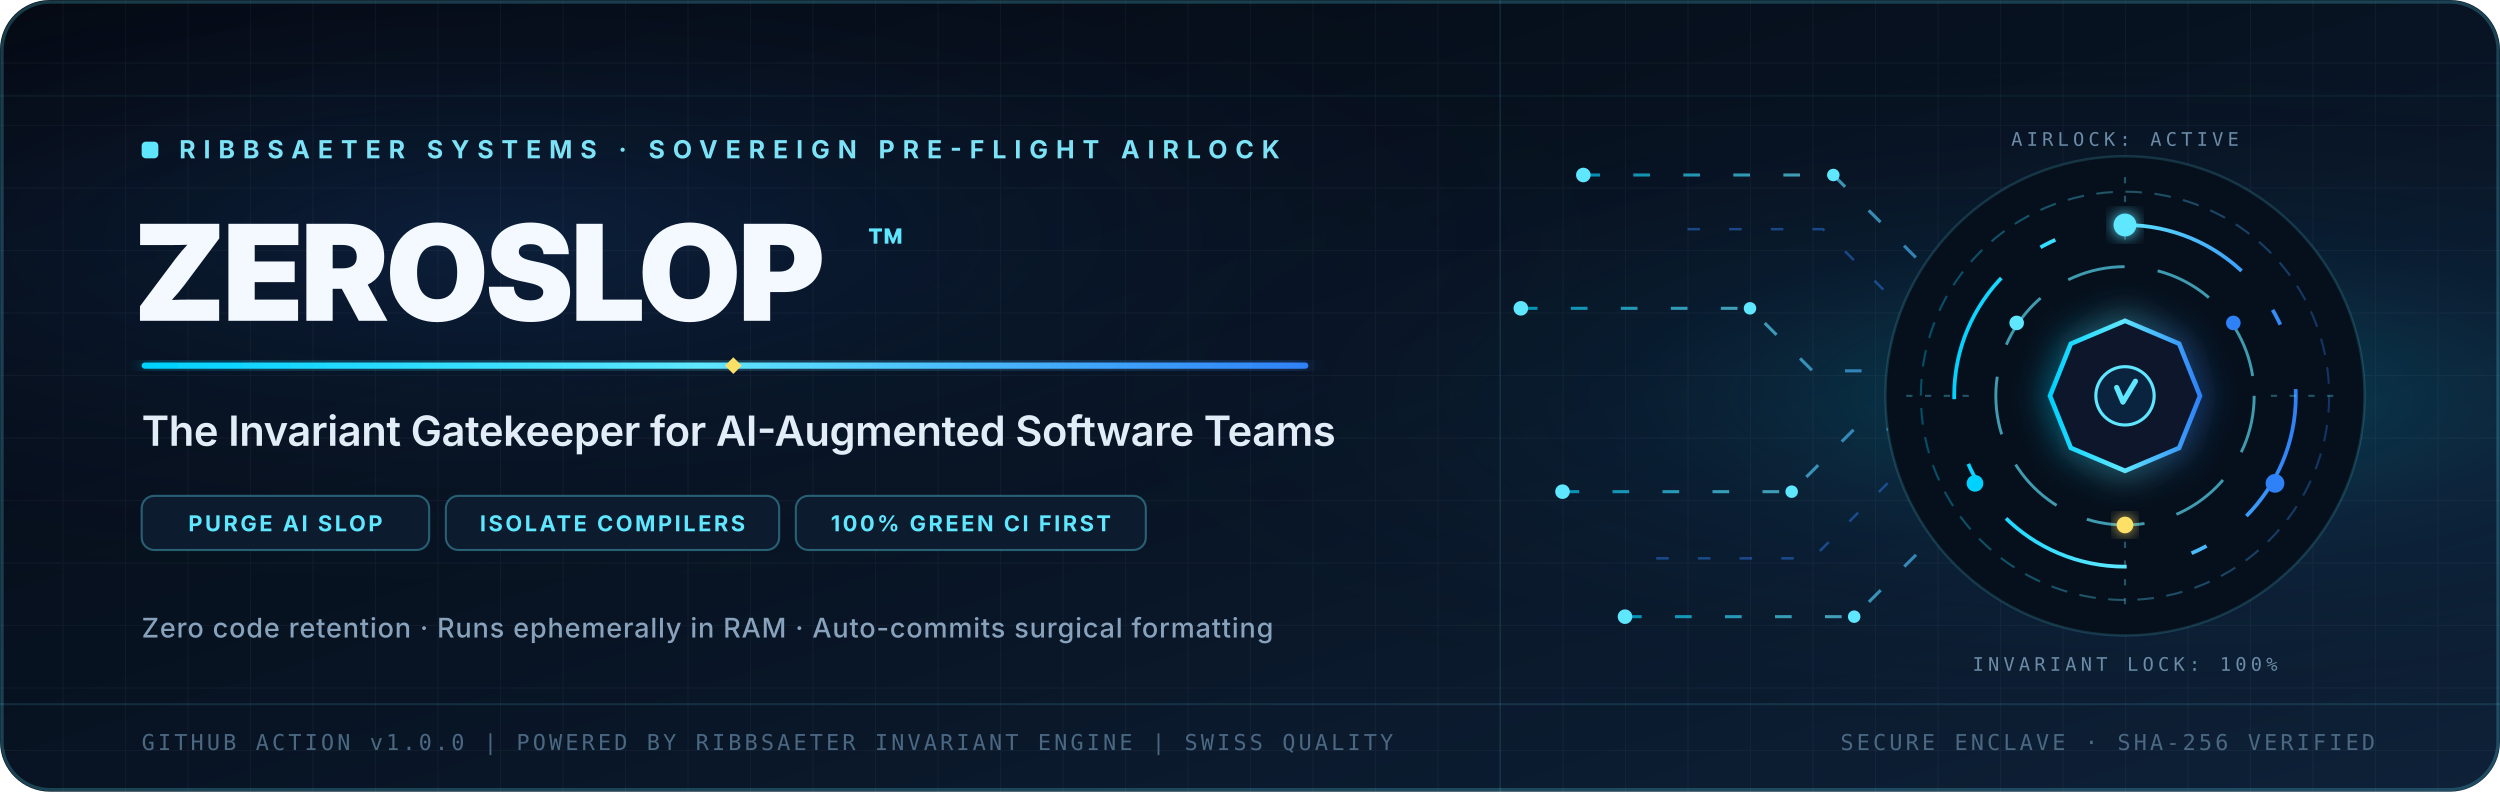
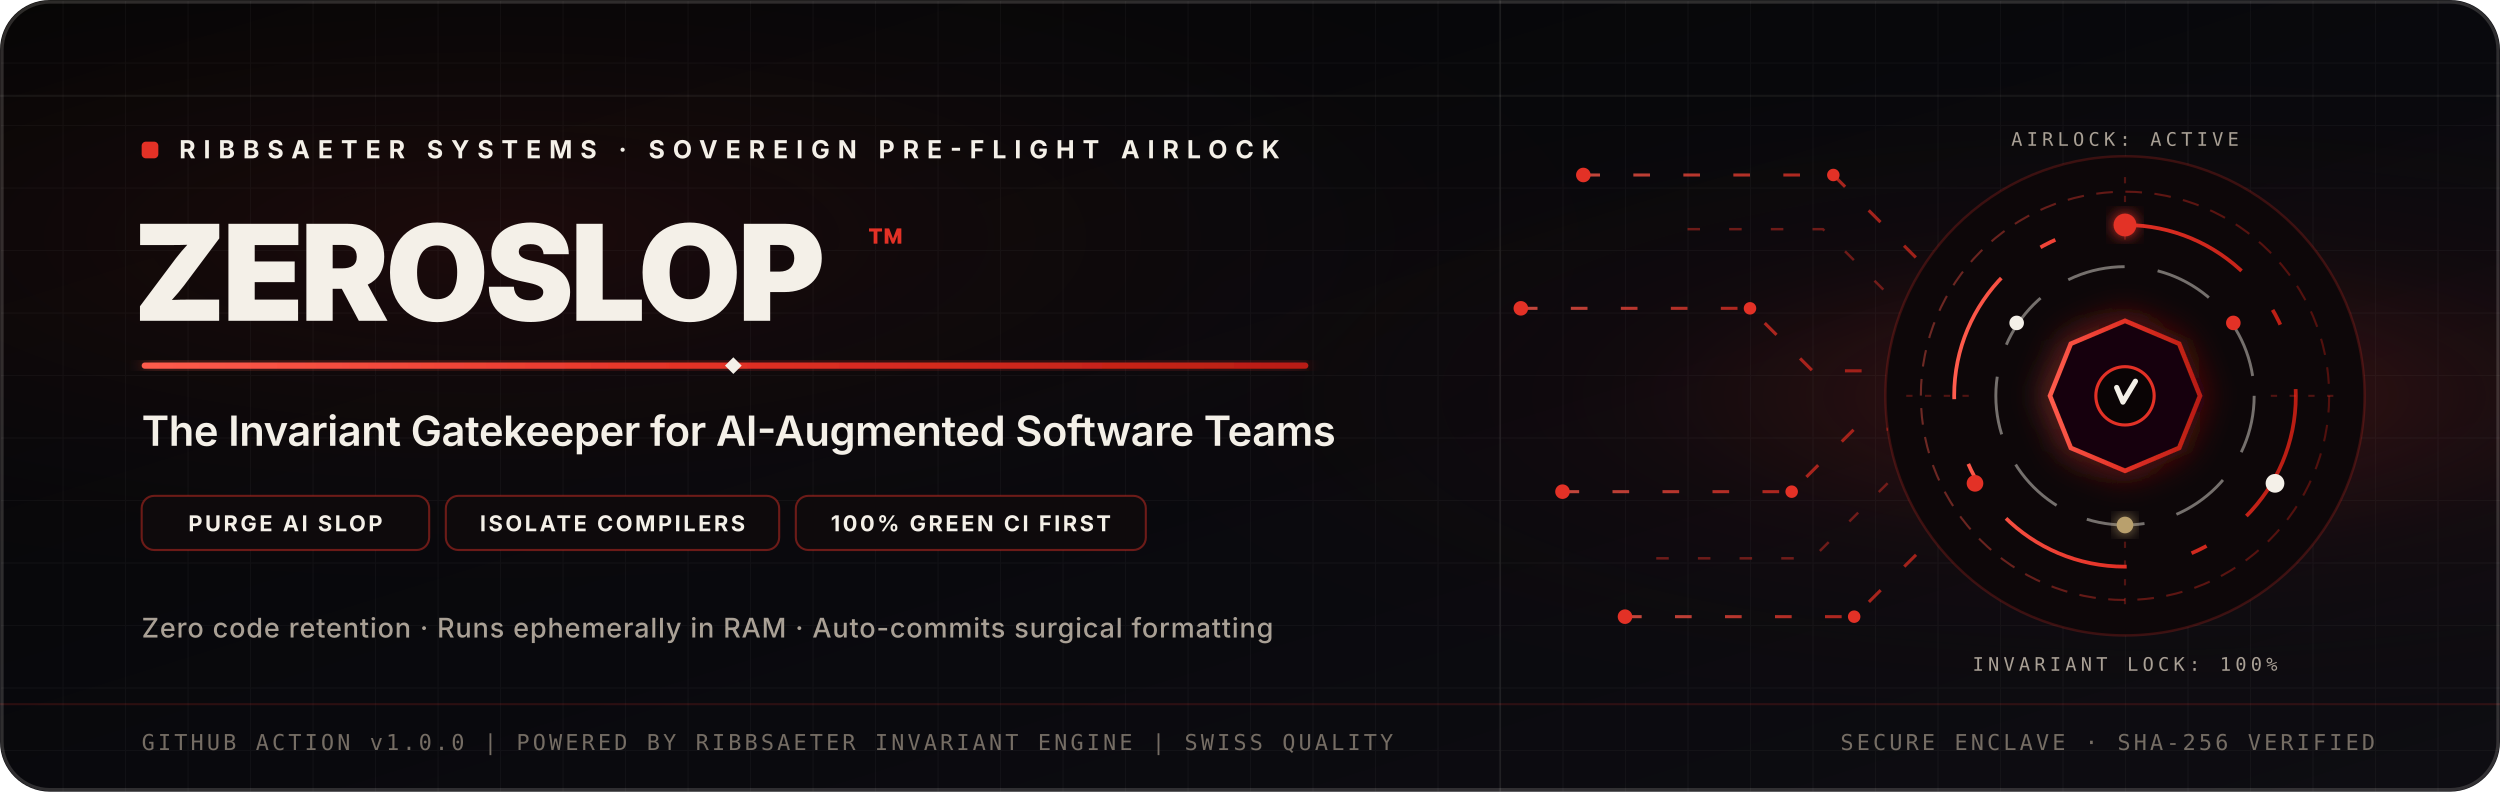
<svg xmlns="http://www.w3.org/2000/svg" width="1200" height="380" viewBox="0 0 1200 380" role="img" aria-labelledby="title desc">
  <defs>
    <style>
      .signal { stroke-dasharray: 8 16; animation: signalFlow 6s linear infinite; }
      .signal-rev { stroke-dasharray: 6 14; animation: signalFlowRev 8s linear infinite; }
      .node-pulse { animation: nodeGlow 2.5s ease-in-out infinite; }
      .node-pulse-alt { animation: nodeGlow 2.5s ease-in-out 1.25s infinite; }
      .ring-cw { transform-origin: 1020px 190px; animation: spinCW 22s linear infinite; }
      .ring-ccw { transform-origin: 1020px 190px; animation: spinCCW 16s linear infinite; }
      .core-glow { animation: corePulse 3.5s ease-in-out infinite; }
      .scan-light { animation: sweepScan 9s ease-in-out infinite; }
      .badge-glow { animation: badgePulse 4s ease-in-out infinite; }

      @keyframes signalFlow { to { stroke-dashoffset: -96; } }
      @keyframes signalFlowRev { to { stroke-dashoffset: 80; } }
      @keyframes nodeGlow { 0%, 100% { opacity: 0.35; } 50% { opacity: 1; } }
      @keyframes spinCW { to { transform: rotate(360deg); } }
      @keyframes spinCCW { to { transform: rotate(-360deg); } }
      @keyframes corePulse { 0%, 100% { transform: scale(0.96); opacity: 0.75; } 50% { transform: scale(1.04); opacity: 1; } }
      @keyframes sweepScan {
        0%, 10% { transform: translateX(-260px); opacity: 0; }
-         22% { opacity: 0.14; }
-         50% { opacity: 0.05; }
+         22% { opacity: 0.10; }
+         50% { opacity: 0.03; }
        70%, 100% { transform: translateX(1260px); opacity: 0; }
      }
      @keyframes badgePulse { 0%, 100% { opacity: 0.85; } 50% { opacity: 1; } }

      @media (prefers-reduced-motion: reduce) {
        .signal, .signal-rev, .node-pulse, .node-pulse-alt, .ring-cw, .ring-ccw, .core-glow, .scan-light, .badge-glow {
          animation: none;
        }
      }
    </style>
    <linearGradient id="bgGrad" x1="0" y1="0" x2="1" y2="1">
-       <stop offset="0" stop-color="#040810" />
-       <stop offset="0.52" stop-color="#081424" />
-       <stop offset="1" stop-color="#0E2138" />
+       <stop offset="0" stop-color="#050505" />
+       <stop offset="0.52" stop-color="#09090D" />
+       <stop offset="1" stop-color="#0E0D12" />
    </linearGradient>
-     <linearGradient id="cyanGrad" x1="0" y1="0" x2="1" y2="0">
-       <stop offset="0" stop-color="#00D2FF" />
-       <stop offset="0.48" stop-color="#5FE7FF" />
-       <stop offset="1" stop-color="#2F81F7" />
+     <linearGradient id="redGrad" x1="0" y1="0" x2="1" y2="0">
+       <stop offset="0" stop-color="#FF5C4D" />
+       <stop offset="0.48" stop-color="#E33126" />
+       <stop offset="1" stop-color="#B81D13" />
    </linearGradient>
-     <linearGradient id="goldGrad" x1="0" y1="0" x2="1" y2="0">
-       <stop offset="0" stop-color="#FFE066" />
-       <stop offset="0.5" stop-color="#FFB800" />
-       <stop offset="1" stop-color="#E59900" />
+     <linearGradient id="creamGrad" x1="0" y1="0" x2="1" y2="0">
+       <stop offset="0" stop-color="#FFFFFF" />
+       <stop offset="0.5" stop-color="#F4F0E8" />
+       <stop offset="1" stop-color="#D4C8B5" />
    </linearGradient>
    <radialGradient id="reactorGlow" cx="0.85" cy="0.5" r="0.45">
-       <stop offset="0" stop-color="#00F0FF" stop-opacity="0.22" />
-       <stop offset="0.45" stop-color="#126899" stop-opacity="0.08" />
-       <stop offset="1" stop-color="#040810" stop-opacity="0" />
+       <stop offset="0" stop-color="#E33126" stop-opacity="0.26" />
+       <stop offset="0.45" stop-color="#6E150F" stop-opacity="0.08" />
+       <stop offset="1" stop-color="#050505" stop-opacity="0" />
    </radialGradient>
    <radialGradient id="brandAura" cx="0.2" cy="0.3" r="0.5">
-       <stop offset="0" stop-color="#2F81F7" stop-opacity="0.15" />
-       <stop offset="1" stop-color="#040810" stop-opacity="0" />
+       <stop offset="0" stop-color="#E33126" stop-opacity="0.10" />
+       <stop offset="1" stop-color="#050505" stop-opacity="0" />
    </radialGradient>
    <pattern id="gridPattern" width="30" height="30" patternUnits="userSpaceOnUse">
-       <path d="M 30 0 L 0 0 0 30" fill="none" stroke="#B8D8EE" stroke-opacity="0.045" />
+       <path d="M 30 0 L 0 0 0 30" fill="none" stroke="#F4F0E8" stroke-opacity="0.035" />
    </pattern>
    <filter id="softGlow" x="-30%" y="-30%" width="160%" height="160%">
      <feGaussianBlur stdDeviation="3.5" result="blur" />
      <feMerge>
        <feMergeNode in="blur" />
        <feMergeNode in="SourceGraphic" />
      </feMerge>
    </filter>
    <filter id="coreAura" x="-60%" y="-60%" width="220%" height="220%">
      <feGaussianBlur stdDeviation="8" result="blur" />
      <feMerge>
        <feMergeNode in="blur" />
        <feMergeNode in="SourceGraphic" />
      </feMerge>
    </filter>
    <clipPath id="viewportClip">
      <rect width="1200" height="380" rx="24" />
    </clipPath>
  </defs>
  <g clip-path="url(#viewportClip)">
    <rect width="1200" height="380" fill="url(#bgGrad)" />
    <rect width="1200" height="380" fill="url(#brandAura)" />
    <rect width="1200" height="380" fill="url(#reactorGlow)" />
    <rect width="1200" height="380" fill="url(#gridPattern)" />
-     <path d="M 0 338 L 1200 338" stroke="#5FE7FF" stroke-opacity="0.12" stroke-width="1" />
-     <path d="M 720 0 L 720 380" stroke="#5FE7FF" stroke-opacity="0.07" stroke-width="1" />
-     <path d="M 0 46 L 1200 46" stroke="#5FE7FF" stroke-opacity="0.05" stroke-width="1" />
-     <path class="scan-light" d="M -160 0 L -60 0 L 140 380 L 40 380 Z" fill="#75E6FF" opacity="0" />
-     <g class="signal" fill="none" stroke="url(#cyanGrad)" stroke-width="1.5" opacity="0.65">
+     <path d="M 0 338 L 1200 338" stroke="#E33126" stroke-opacity="0.16" stroke-width="1" />
+     <path d="M 720 0 L 720 380" stroke="#F4F0E8" stroke-opacity="0.06" stroke-width="1" />
+     <path d="M 0 46 L 1200 46" stroke="#F4F0E8" stroke-opacity="0.06" stroke-width="1" />
+     <path class="scan-light" d="M -160 0 L -60 0 L 140 380 L 40 380 Z" fill="#E33126" opacity="0" />
+     <g class="signal" fill="none" stroke="url(#redGrad)" stroke-width="1.5" opacity="0.75">
      <path d="M 760 84 L 880 84 L 920 124 L 980 124" />
      <path d="M 730 148 L 840 148 L 870 178 L 945 178" />
      <path d="M 750 236 L 860 236 L 890 206 L 945 206" />
      <path d="M 780 296 L 890 296 L 930 256 L 980 256" />
    </g>
-     <g class="signal-rev" fill="none" stroke="#2F81F7" stroke-width="1.2" opacity="0.45">
+     <g class="signal-rev" fill="none" stroke="#E33126" stroke-width="1.2" opacity="0.45">
      <path d="M 810 110 L 875 110 L 905 140 L 960 140" />
      <path d="M 795 268 L 870 268 L 910 228 L 960 228" />
    </g>
-     <g fill="#5FE7FF">
+     <g fill="#E33126">
      <circle class="node-pulse" cx="760" cy="84" r="3.5" />
      <circle class="node-pulse-alt" cx="880" cy="84" r="3" />
      <circle class="node-pulse" cx="730" cy="148" r="3.5" />
      <circle class="node-pulse-alt" cx="840" cy="148" r="3" />
      <circle class="node-pulse" cx="750" cy="236" r="3.5" />
      <circle class="node-pulse-alt" cx="860" cy="236" r="3" />
      <circle class="node-pulse" cx="780" cy="296" r="3.5" />
      <circle class="node-pulse-alt" cx="890" cy="296" r="3" />
    </g>
    <g id="invariantReactor">
-       <circle cx="1020" cy="190" r="115" fill="#06101D" stroke="#5FE7FF" stroke-opacity="0.16" stroke-width="1.2" />
-       <circle cx="1020" cy="190" r="98" fill="none" stroke="url(#cyanGrad)" stroke-opacity="0.32" stroke-width="1" stroke-dasharray="8 6" />
-       <circle class="ring-cw" cx="1020" cy="190" r="82" fill="none" stroke="url(#cyanGrad)" stroke-width="1.8" stroke-dasharray="64 24 8 32" />
-       <circle class="ring-ccw" cx="1020" cy="190" r="62" fill="none" stroke="#5FE7FF" stroke-opacity="0.65" stroke-width="1.4" stroke-dasharray="28 16" />
+       <circle cx="1020" cy="190" r="115" fill="#0D0709" stroke="#E33126" stroke-opacity="0.22" stroke-width="1.2" />
+       <circle cx="1020" cy="190" r="98" fill="none" stroke="url(#redGrad)" stroke-opacity="0.40" stroke-width="1" stroke-dasharray="8 6" />
+       <circle class="ring-cw" cx="1020" cy="190" r="82" fill="none" stroke="url(#redGrad)" stroke-width="1.8" stroke-dasharray="64 24 8 32" />
+       <circle class="ring-ccw" cx="1020" cy="190" r="62" fill="none" stroke="#F4F0E8" stroke-opacity="0.45" stroke-width="1.4" stroke-dasharray="28 16" />
      <g class="ring-cw">
-         <circle cx="1020" cy="108" r="5.5" fill="#5FE7FF" filter="url(#softGlow)" />
-         <circle cx="1092" cy="232" r="4.5" fill="#2F81F7" />
-         <circle cx="948" cy="232" r="4" fill="#00D2FF" />
+         <circle cx="1020" cy="108" r="5.5" fill="#E33126" filter="url(#softGlow)" />
+         <circle cx="1092" cy="232" r="4.5" fill="#F4F0E8" />
+         <circle cx="948" cy="232" r="4" fill="#E33126" />
      </g>
      <g class="ring-ccw">
-         <circle cx="1020" cy="252" r="4" fill="#FFE066" filter="url(#softGlow)" />
-         <circle cx="968" cy="155" r="3.5" fill="#5FE7FF" />
-         <circle cx="1072" cy="155" r="3.5" fill="#2F81F7" />
+         <circle cx="1020" cy="252" r="4" fill="#B9A06D" filter="url(#softGlow)" />
+         <circle cx="968" cy="155" r="3.5" fill="#F4F0E8" />
+         <circle cx="1072" cy="155" r="3.5" fill="#E33126" />
      </g>
      <g class="core-glow" transform-origin="1020px 190px">
-         <polygon points="1020,154 1046,165 1056,190 1046,215 1020,226 994,215 984,190 994,165" fill="#07192C" stroke="url(#cyanGrad)" stroke-width="2.2" filter="url(#coreAura)" />
-         <circle cx="1020" cy="190" r="14" fill="#0A243F" stroke="#5FE7FF" stroke-width="1.5" />
-         <path d="M 1016 186 L 1019 193 L 1025 183" fill="none" stroke="#5FE7FF" stroke-width="2.5" stroke-linecap="round" stroke-linejoin="round" />
+         <polygon points="1020,154 1046,165 1056,190 1046,215 1020,226 994,215 984,190 994,165" fill="#140608" stroke="url(#redGrad)" stroke-width="2.2" filter="url(#coreAura)" />
+         <circle cx="1020" cy="190" r="14" fill="#0A0405" stroke="#E33126" stroke-width="1.5" />
+         <path d="M 1016 186 L 1019 193 L 1025 183" fill="none" stroke="#F4F0E8" stroke-width="2.5" stroke-linecap="round" stroke-linejoin="round" />
      </g>
-       <path d="M 915 190 L 950 190  M 1090 190 L 1125 190  M 1020 85 L 1020 120  M 1020 260 L 1020 295" stroke="#5FE7FF" stroke-opacity="0.32" stroke-width="1" stroke-dasharray="3 6" />
-       <text x="1020" y="70" text-anchor="middle" fill="#6B8BA7" font-family="Consolas,monospace" font-size="9" letter-spacing="2">AIRLOCK: ACTIVE</text>
-       <text x="1020" y="322" text-anchor="middle" fill="#6B8BA7" font-family="Consolas,monospace" font-size="9" letter-spacing="2">INVARIANT LOCK: 100%</text>
+       <path d="M 915 190 L 950 190  M 1090 190 L 1125 190  M 1020 85 L 1020 120  M 1020 260 L 1020 295" stroke="#E33126" stroke-opacity="0.32" stroke-width="1" stroke-dasharray="3 6" />
+       <text x="1020" y="70" text-anchor="middle" fill="#A9A095" font-family="Consolas,monospace" font-size="9" letter-spacing="2">AIRLOCK: ACTIVE</text>
+       <text x="1020" y="322" text-anchor="middle" fill="#A9A095" font-family="Consolas,monospace" font-size="9" letter-spacing="2">INVARIANT LOCK: 100%</text>
    </g>
    <g font-family="Inter,Segoe UI,-apple-system,sans-serif">
      <g transform="translate(68, 68)">
-         <rect x="0" y="0" width="8" height="8" rx="2" fill="#5FE7FF" />
-         <text x="18" y="8" fill="#7CE3F7" font-size="12" font-weight="700" letter-spacing="3.8">RIBBSAETER SYSTEMS  ·  SOVEREIGN PRE-FLIGHT AIRLOCK</text>
+         <rect x="0" y="0" width="8" height="8" rx="2" fill="#E33126" />
+         <text x="18" y="8" fill="#F4F0E8" font-size="12" font-weight="700" letter-spacing="3.8">RIBBSAETER SYSTEMS  ·  SOVEREIGN PRE-FLIGHT AIRLOCK</text>
      </g>
      <g transform="translate(64, 154)">
-         <text x="0" y="0" fill="#F4F9FF" font-size="64" font-weight="900" letter-spacing="-1.8">ZEROSLOP</text>
-         <text x="352" y="-24" fill="#5FE7FF" font-size="28" font-weight="700">™</text>
+         <text x="0" y="0" fill="#F4F0E8" font-size="64" font-weight="900" letter-spacing="-1.8">ZEROSLOP</text>
+         <text x="352" y="-24" fill="#E33126" font-size="28" font-weight="700">™</text>
      </g>
-       <rect x="68" y="174" width="560" height="3" rx="1.5" fill="url(#cyanGrad)" filter="url(#softGlow)" />
-       <polygon points="348,175.5 352,171.5 356,175.5 352,179.5" fill="#FFE066" />
-       <text x="68" y="214" fill="#E2EDF8" font-size="20" font-weight="600" letter-spacing="-0.2">
+       <rect x="68" y="174" width="560" height="3" rx="1.5" fill="url(#redGrad)" filter="url(#softGlow)" />
+       <polygon points="348,175.5 352,171.5 356,175.5 352,179.5" fill="#F4F0E8" />
+       <text x="68" y="214" fill="#F4F0E8" font-size="20" font-weight="600" letter-spacing="-0.2">
        The Invariant Gatekeeper for AI-Augmented Software Teams
      </text>
      <g transform="translate(68, 238)">
-         <rect x="0" y="0" width="138" height="26" rx="6" fill="#0C1B2E" stroke="#5FE7FF" stroke-opacity="0.35" />
-         <text x="69" y="17" text-anchor="middle" fill="#5FE7FF" font-size="10.5" font-weight="700" letter-spacing="1.2">PURGE AI SLOP</text>
-         <rect x="146" y="0" width="160" height="26" rx="6" fill="#0C1B2E" stroke="#5FE7FF" stroke-opacity="0.35" />
-         <text x="226" y="17" text-anchor="middle" fill="#5FE7FF" font-size="10.5" font-weight="700" letter-spacing="1.2">ISOLATE COMPILERS</text>
-         <rect x="314" y="0" width="168" height="26" rx="6" fill="#0C1B2E" stroke="#5FE7FF" stroke-opacity="0.35" />
-         <text x="398" y="17" text-anchor="middle" fill="#5FE7FF" font-size="10.5" font-weight="700" letter-spacing="1.2">100% GREEN CI FIRST</text>
+         <rect x="0" y="0" width="138" height="26" rx="6" fill="#0E0A0C" stroke="#E33126" stroke-opacity="0.45" />
+         <text x="69" y="17" text-anchor="middle" fill="#F4F0E8" font-size="10.5" font-weight="700" letter-spacing="1.2">PURGE AI SLOP</text>
+         <rect x="146" y="0" width="160" height="26" rx="6" fill="#0E0A0C" stroke="#E33126" stroke-opacity="0.45" />
+         <text x="226" y="17" text-anchor="middle" fill="#F4F0E8" font-size="10.5" font-weight="700" letter-spacing="1.2">ISOLATE COMPILERS</text>
+         <rect x="314" y="0" width="168" height="26" rx="6" fill="#0E0A0C" stroke="#E33126" stroke-opacity="0.45" />
+         <text x="398" y="17" text-anchor="middle" fill="#F4F0E8" font-size="10.5" font-weight="700" letter-spacing="1.2">100% GREEN CI FIRST</text>
      </g>
-       <text x="68" y="306" fill="#88A2BC" font-size="13" font-weight="500" letter-spacing="0.4">
+       <text x="68" y="306" fill="#A9A095" font-size="13" font-weight="500" letter-spacing="0.4">
        Zero code retention  ·  Runs ephemerally in RAM  ·  Auto-commits surgical formatting
      </text>
-       <text x="68" y="360" fill="#4B6882" font-family="Consolas,monospace" font-size="10.5" letter-spacing="1.5">
+       <text x="68" y="360" fill="#756D64" font-family="Consolas,monospace" font-size="10.5" letter-spacing="1.5">
        GITHUB ACTION v1.0.0  |  POWERED BY RIBBSAETER INVARIANT ENGINE  |  SWISS QUALITY
      </text>
    </g>
-     <text x="1140" y="360" text-anchor="end" fill="#4B6882" font-family="Consolas,monospace" font-size="10.5" letter-spacing="1.5">
+     <text x="1140" y="360" text-anchor="end" fill="#756D64" font-family="Consolas,monospace" font-size="10.5" letter-spacing="1.5">
      SECURE ENCLAVE · SHA-256 VERIFIED
    </text>
-     <rect x="1" y="1" width="1198" height="378" rx="23" fill="none" stroke="#5FE7FF" stroke-opacity="0.22" stroke-width="1.5" />
+     <rect x="1" y="1" width="1198" height="378" rx="23" fill="none" stroke="rgba(244, 240, 232, 0.16)" stroke-width="1.5" />
  </g>
</svg>
